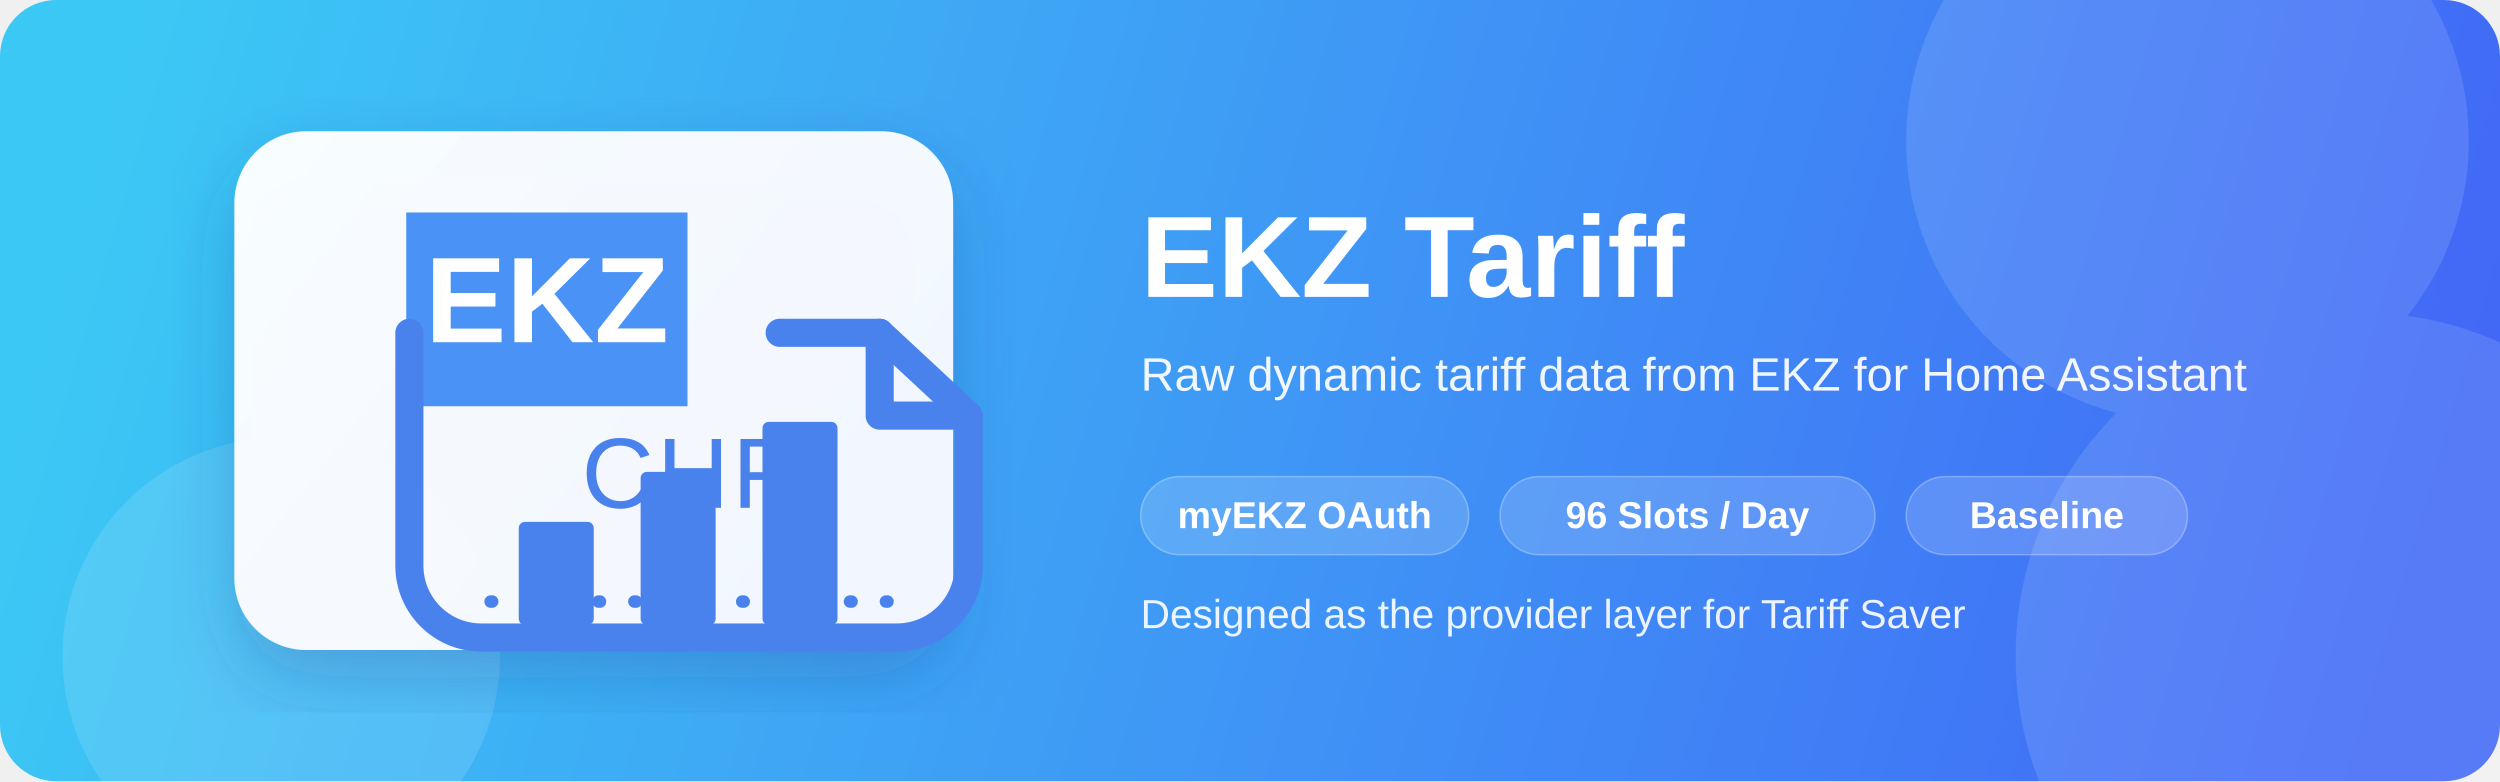
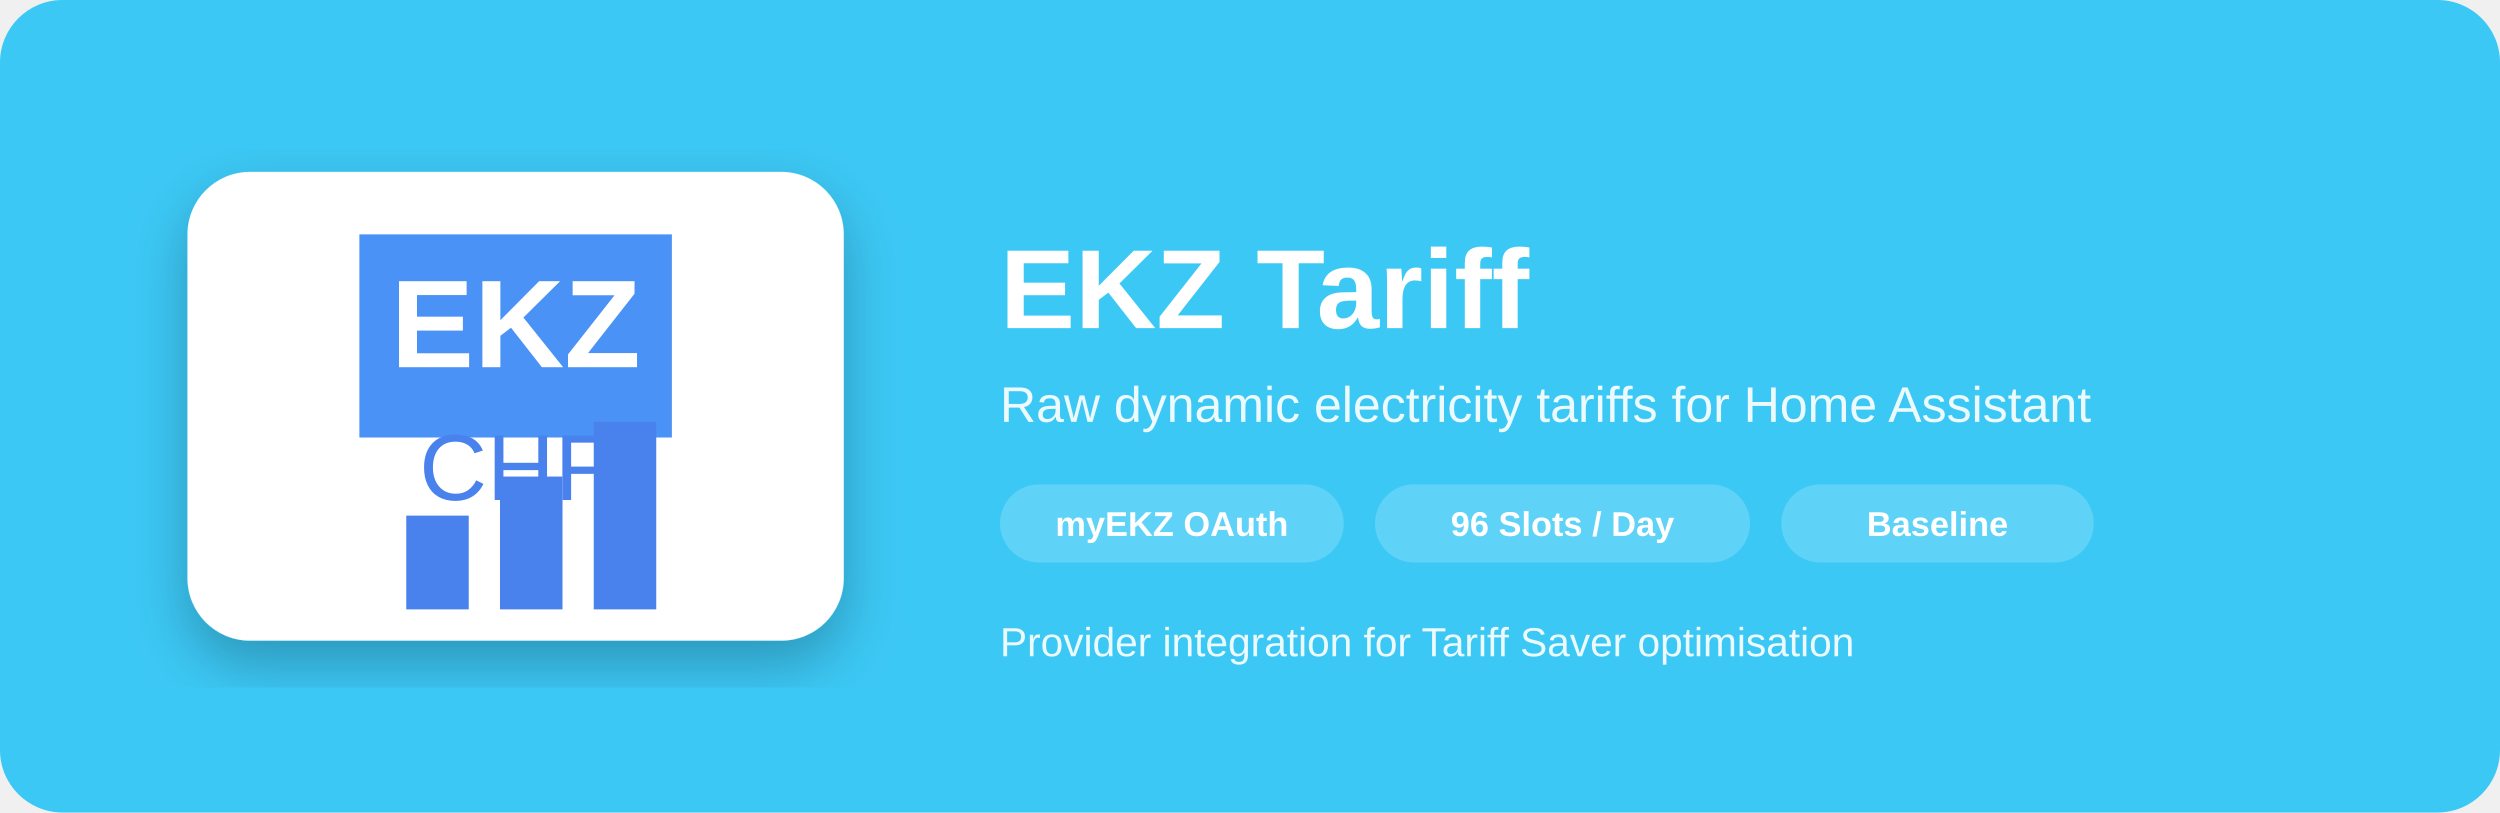
- <svg xmlns="http://www.w3.org/2000/svg" width="1600" height="500" viewBox="0 0 1600 500" fill="none">
+ <svg xmlns="http://www.w3.org/2000/svg" width="1600" height="520" viewBox="0 0 1600 520">
  <defs>
-     <linearGradient id="bg" x1="80" y1="40" x2="1520" y2="460" gradientUnits="userSpaceOnUse">
-       <stop stop-color="#3CC8F5" />
-       <stop offset="1" stop-color="#4169F6" />
+     <linearGradient id="bg" x1="0" y1="0" x2="1600" y2="520">
+       <stop offset="0%" stop-color="#3CC8F5" />
+       <stop offset="100%" stop-color="#4169F6" />
    </linearGradient>
-     <linearGradient id="card" x1="170" y1="84" x2="610" y2="416" gradientUnits="userSpaceOnUse">
-       <stop stop-color="#FFFFFF" stop-opacity="0.96" />
-       <stop offset="1" stop-color="#F5F8FF" stop-opacity="0.98" />
-     </linearGradient>
-     <filter id="shadow" x="110" y="44" width="540" height="412" filterUnits="userSpaceOnUse" color-interpolation-filters="sRGB">
-       <feDropShadow dx="0" dy="18" stdDeviation="22" flood-color="#193A8A" flood-opacity="0.25" />
+     <filter id="shadow">
+       <feDropShadow dx="0" dy="15" stdDeviation="18" flood-color="#000000" flood-opacity="0.25" />
    </filter>
  </defs>
-   <rect width="1600" height="500" rx="36" fill="url(#bg)" />
-   <g opacity="0.12">
-     <circle cx="1400" cy="90" r="180" fill="white" />
-     <circle cx="1510" cy="420" r="220" fill="white" />
-     <circle cx="180" cy="420" r="140" fill="white" />
+   <rect width="1600" height="520" rx="40" fill="url(#bg)" />
+   <g filter="url(#shadow)">
+     <rect x="120" y="110" width="420" height="300" rx="40" fill="white" />
  </g>
-   <g filter="url(#shadow)">
-     <rect x="150" y="84" width="460" height="332" rx="46" fill="url(#card)" />
-   </g>
-   <rect x="260" y="136" width="180" height="124" rx="0" fill="#4A92F5" />
-   <text x="350" y="219" text-anchor="middle" font-family="Arial, Helvetica, sans-serif" font-size="78" font-weight="700" fill="white">EKZ</text>
-   <path d="M499 213H563L620 266V362C620 387.405 599.405 408 574 408H308C282.595 408 262 387.405 262 362V213" stroke="#4A82ED" stroke-width="18" stroke-linecap="round" stroke-linejoin="round" fill="none" />
-   <path d="M563 213V266H620" stroke="#4A82ED" stroke-width="18" stroke-linecap="round" stroke-linejoin="round" />
-   <text x="440" y="325" text-anchor="middle" font-family="Arial, Helvetica, sans-serif" font-size="64" font-weight="300" fill="#4A82ED" letter-spacing="2">CHF</text>
-   <rect x="332" y="334" width="48" height="66" rx="4" fill="#4A82ED" />
-   <rect x="410" y="302" width="48" height="98" rx="4" fill="#4A82ED" />
-   <rect x="488" y="270" width="48" height="130" rx="4" fill="#4A82ED" />
-   <path d="M314 385H570" stroke="#4A82ED" stroke-width="8" stroke-linecap="round" stroke-dasharray="1 22" />
-   <text x="730" y="190" font-family="Arial, Helvetica, sans-serif" font-size="74" font-weight="700" fill="white">EKZ Tariff</text>
-   <text x="730" y="250" font-family="Arial, Helvetica, sans-serif" font-size="30" font-weight="400" fill="rgba(255,255,255,0.92)">
-     Raw dynamic tariff data from EKZ for Home Assistant
+   <rect x="230" y="150" width="200" height="130" fill="#4A92F5" />
+   <text x="330" y="235" text-anchor="middle" font-size="80" font-family="Arial" fill="white" font-weight="700">EKZ</text>
+   <text x="330" y="320" text-anchor="middle" font-size="60" font-family="Arial" fill="#4A82ED" font-weight="300">CHF</text>
+   <rect x="260" y="330" width="40" height="60" fill="#4A82ED" />
+   <rect x="320" y="305" width="40" height="85" fill="#4A82ED" />
+   <rect x="380" y="270" width="40" height="120" fill="#4A82ED" />
+   <text x="640" y="210" font-size="72" font-family="Arial" fill="white" font-weight="700">
+     EKZ Tariff
  </text>
-   <g>
-     <rect x="730" y="305" width="210" height="50" rx="25" fill="rgba(255,255,255,0.16)" stroke="rgba(255,255,255,0.28)" />
-     <text x="835" y="338" text-anchor="middle" font-family="Arial, Helvetica, sans-serif" font-size="24" font-weight="600" fill="white">myEKZ OAuth</text>
-     <rect x="960" y="305" width="240" height="50" rx="25" fill="rgba(255,255,255,0.16)" stroke="rgba(255,255,255,0.28)" />
-     <text x="1080" y="338" text-anchor="middle" font-family="Arial, Helvetica, sans-serif" font-size="24" font-weight="600" fill="white">96 Slots / Day</text>
-     <rect x="1220" y="305" width="180" height="50" rx="25" fill="rgba(255,255,255,0.16)" stroke="rgba(255,255,255,0.28)" />
-     <text x="1310" y="338" text-anchor="middle" font-family="Arial, Helvetica, sans-serif" font-size="24" font-weight="600" fill="white">Baseline</text>
-   </g>
-   <text x="730" y="402" font-family="Arial, Helvetica, sans-serif" font-size="26" font-weight="400" fill="rgba(255,255,255,0.9)">
-     Designed as the provider layer for Tariff Saver
+   <text x="640" y="270" font-size="32" font-family="Arial" fill="white" opacity="0.9">
+     Raw dynamic electricity tariffs for Home Assistant
+   </text>
+   <rect x="640" y="310" width="220" height="50" rx="25" fill="rgba(255,255,255,0.18)" />
+   <text x="750" y="343" text-anchor="middle" font-size="22" font-family="Arial" fill="white" font-weight="600">myEKZ OAuth</text>
+   <rect x="880" y="310" width="240" height="50" rx="25" fill="rgba(255,255,255,0.18)" />
+   <text x="1000" y="343" text-anchor="middle" font-size="22" font-family="Arial" fill="white" font-weight="600">96 Slots / Day</text>
+   <rect x="1140" y="310" width="200" height="50" rx="25" fill="rgba(255,255,255,0.18)" />
+   <text x="1240" y="343" text-anchor="middle" font-size="22" font-family="Arial" fill="white" font-weight="600">Baseline</text>
+   <text x="640" y="420" font-size="26" font-family="Arial" fill="white" opacity="0.9">
+     Provider integration for Tariff Saver optimisation
  </text>
</svg>
